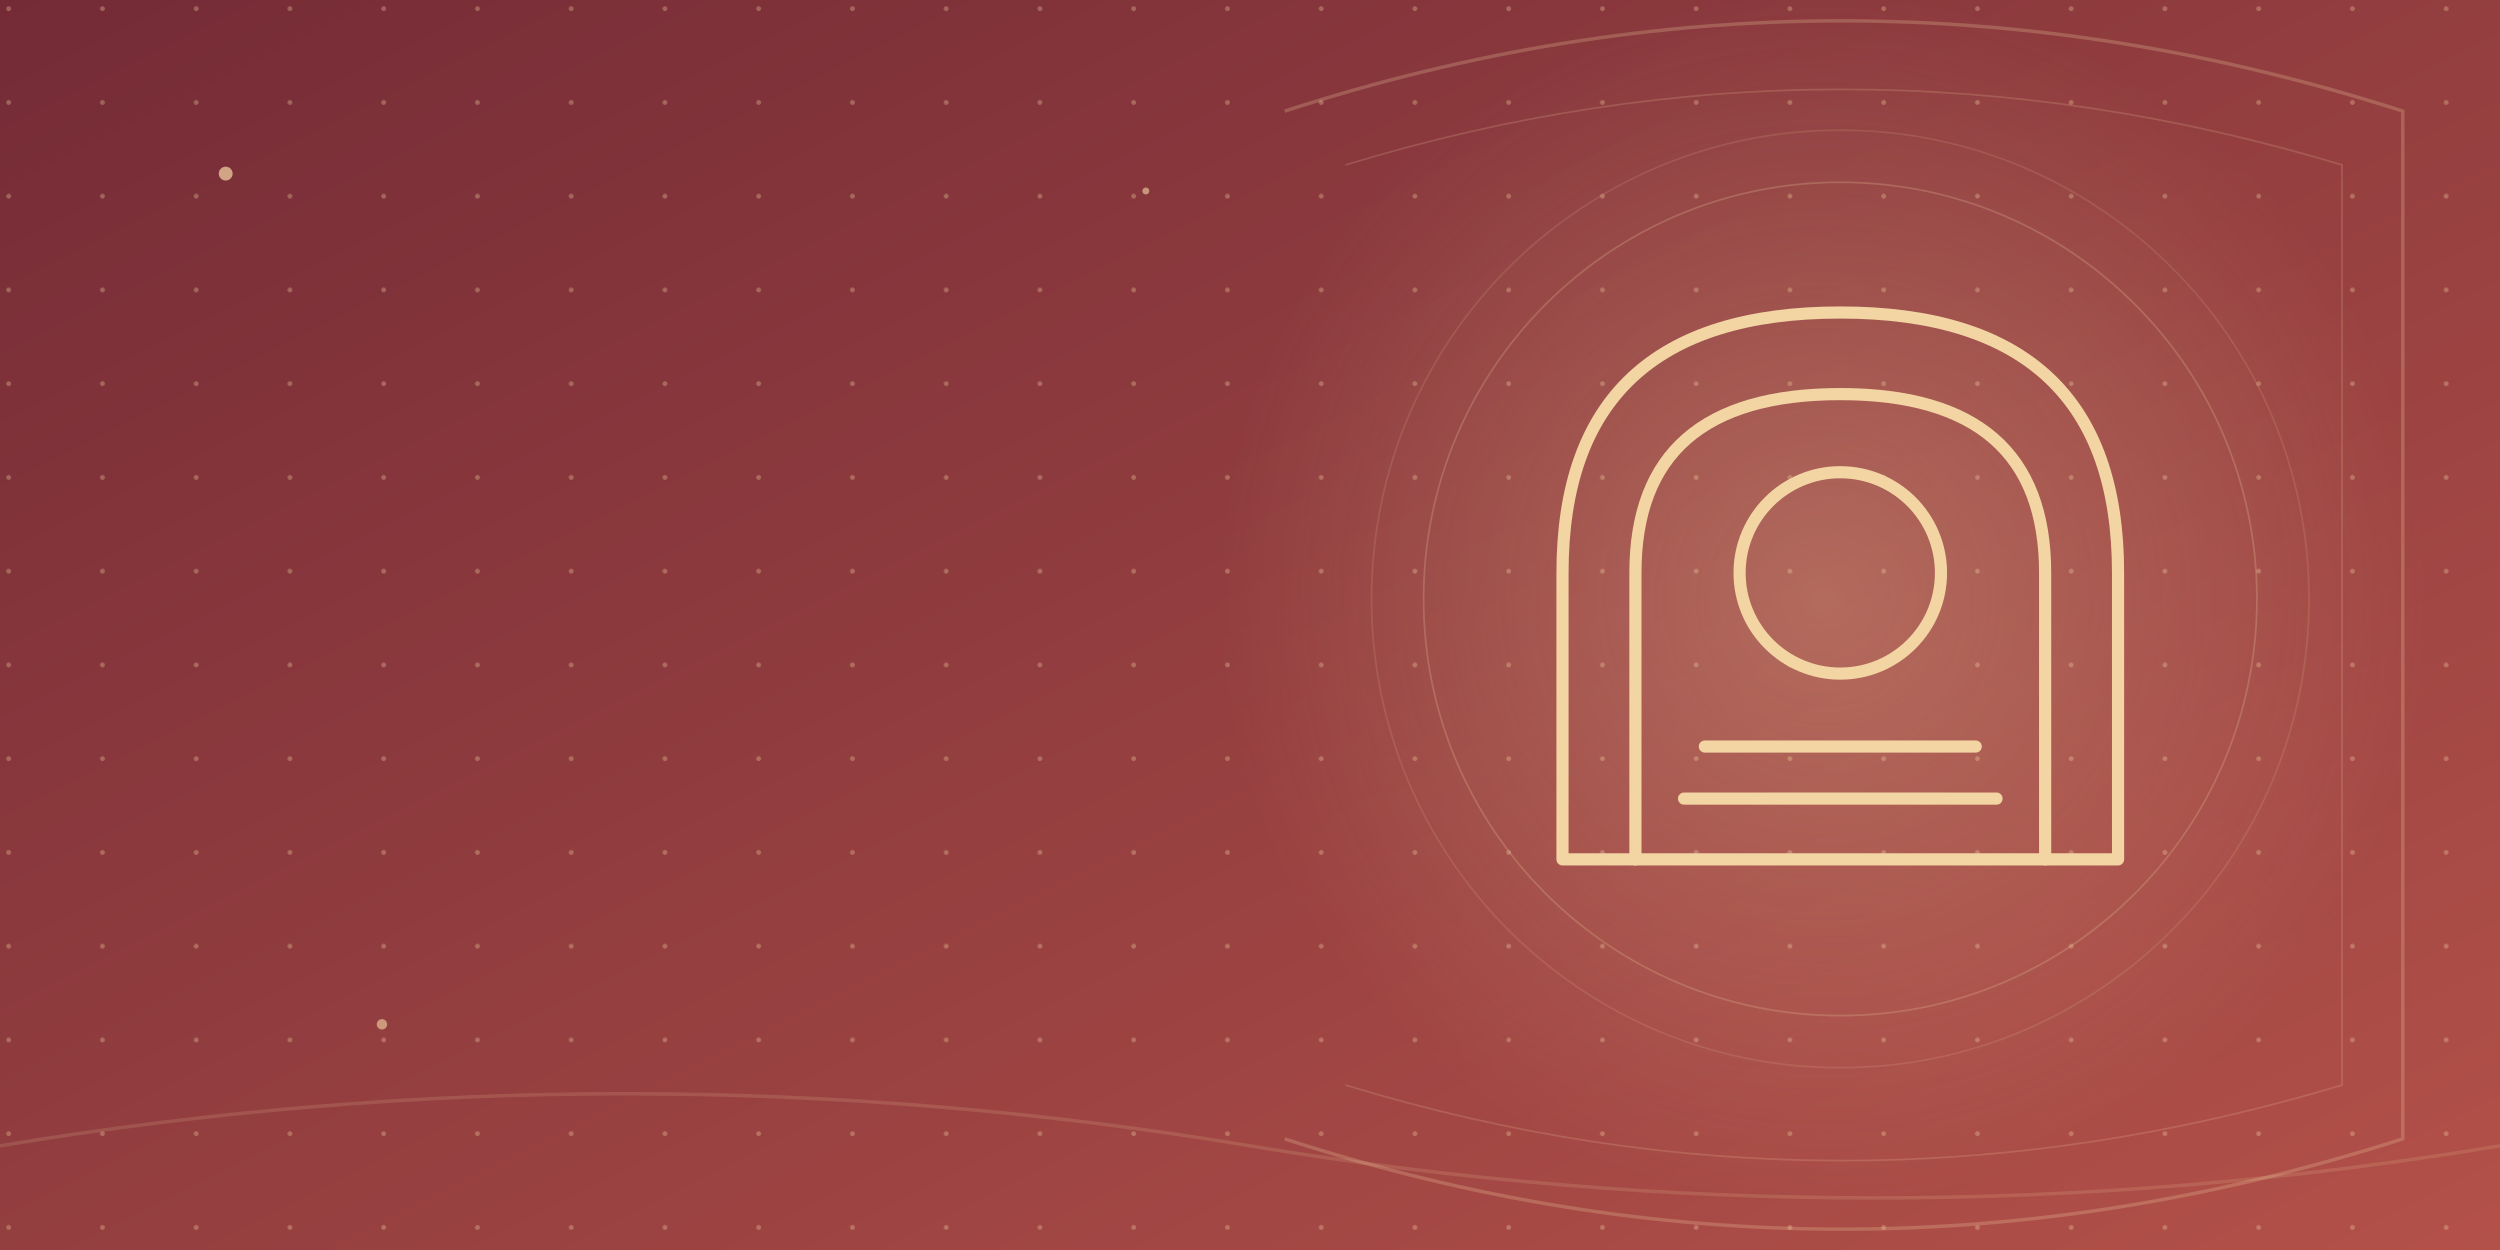
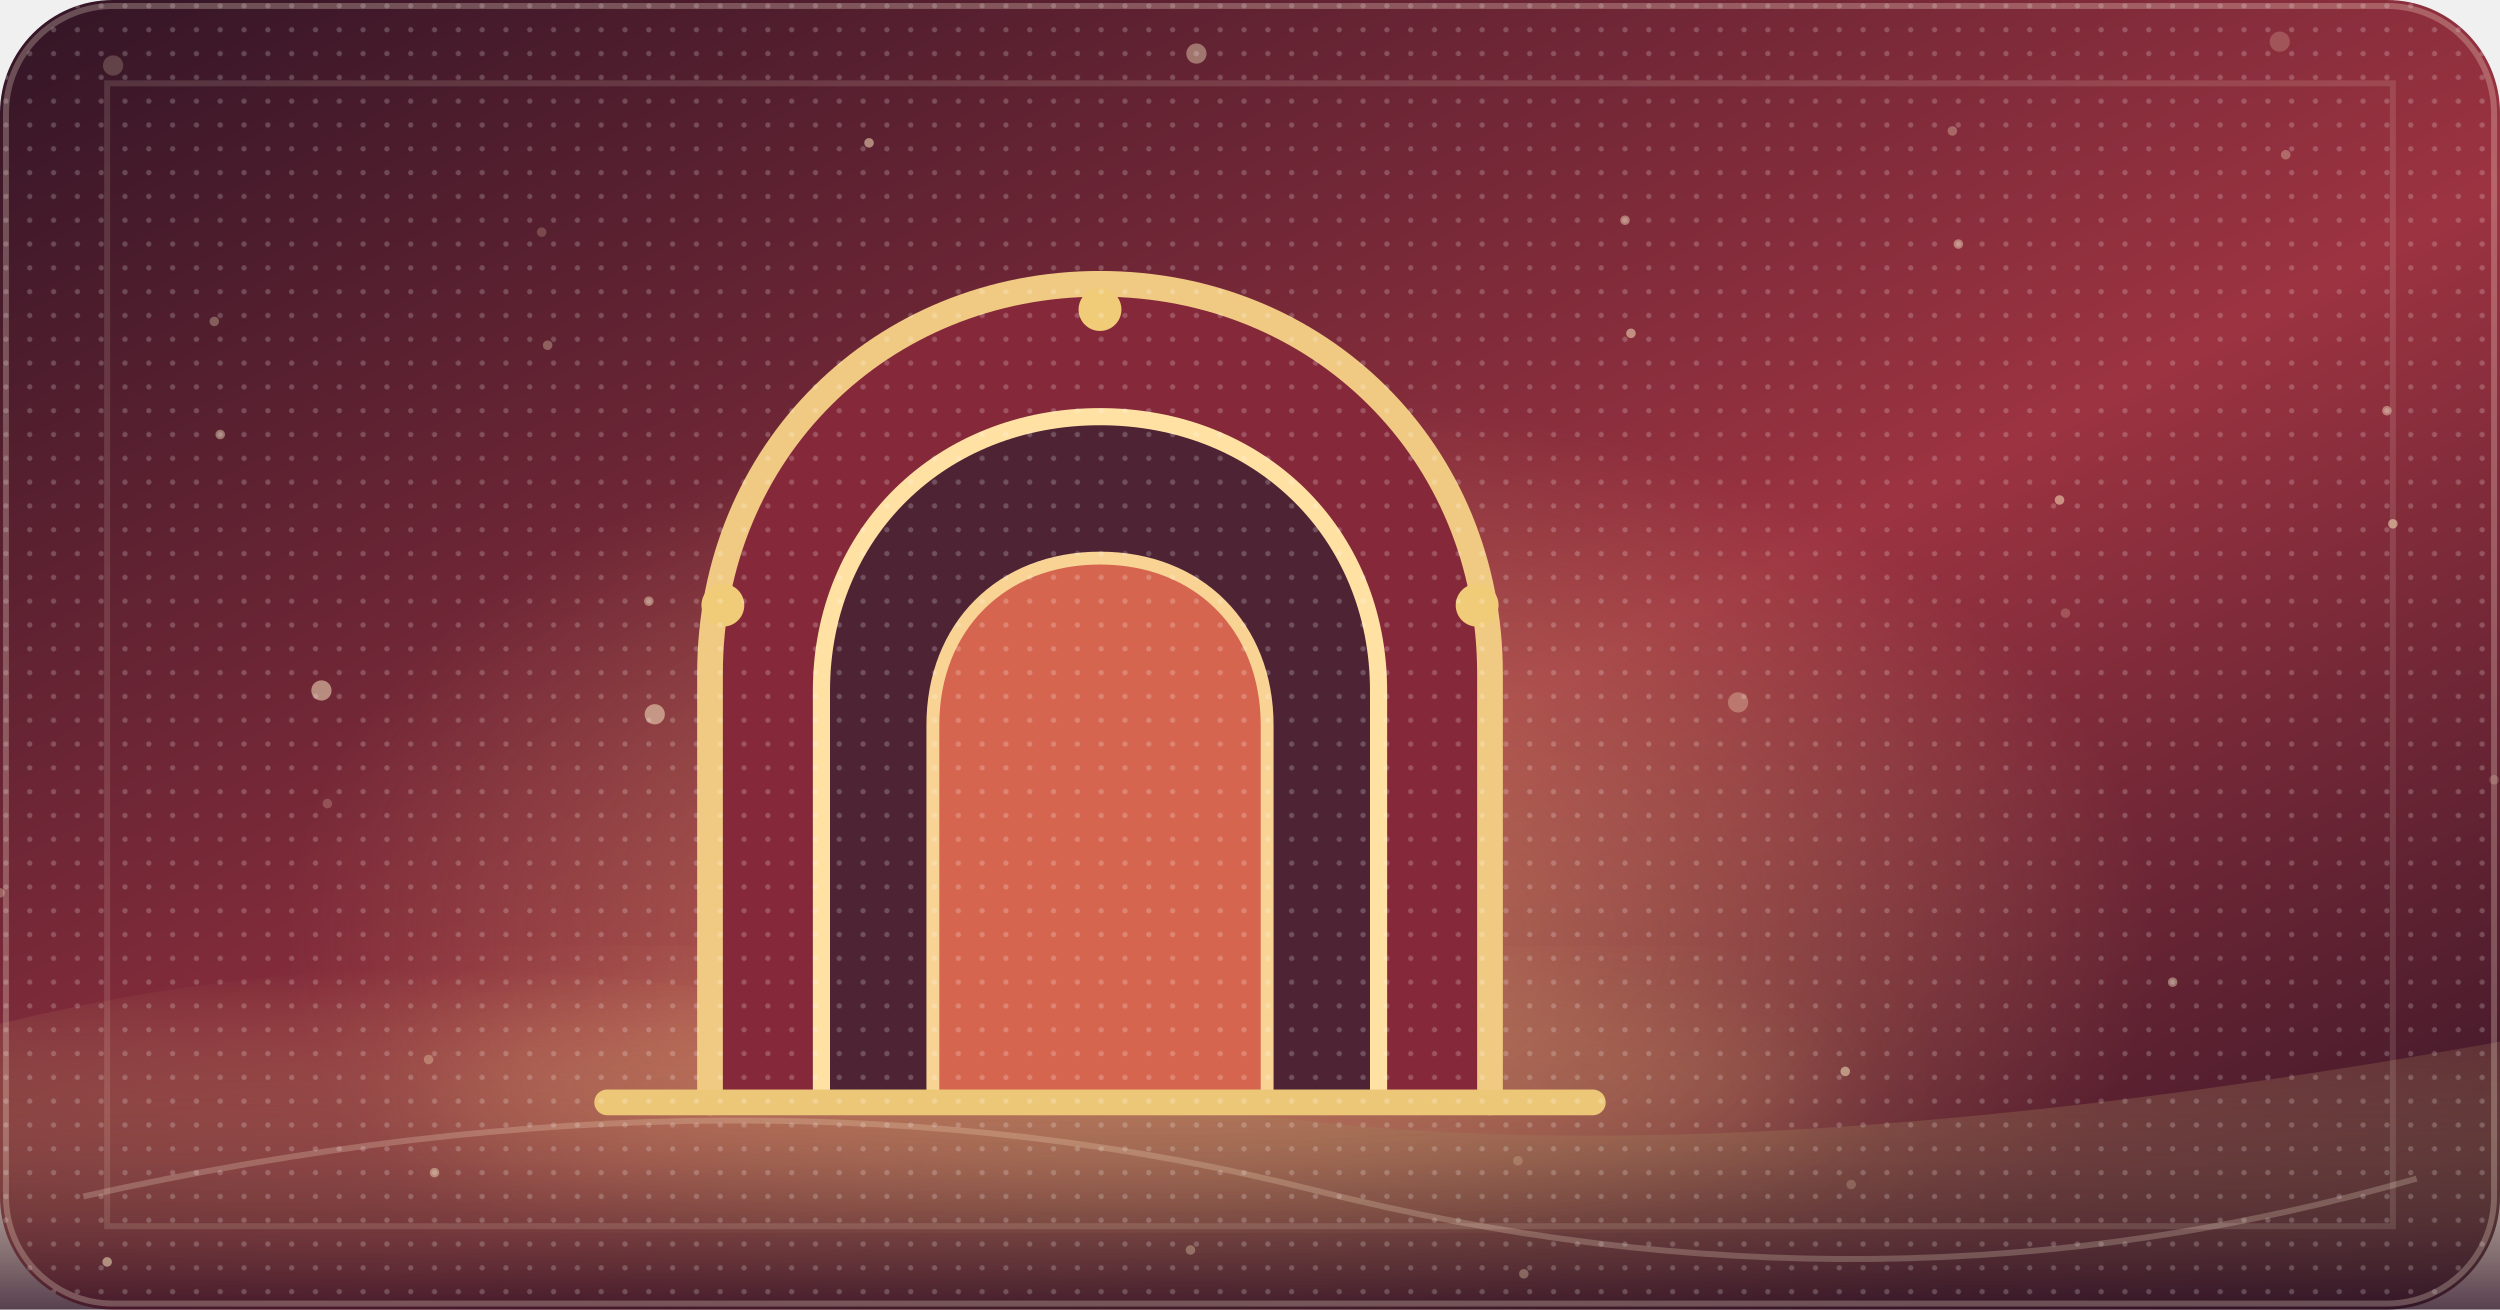
- <svg xmlns="http://www.w3.org/2000/svg" viewBox="0 0 1440 720" role="img" aria-label="Durga Puja festival artwork">
+ <svg xmlns="http://www.w3.org/2000/svg" viewBox="0 0 420 220" role="img" aria-label="Durga Puja festival artwork">
  <defs>
-     <linearGradient id="bg" x2="1" y2="1">
-       <stop stop-color="#742b36" />
-       <stop offset="1" stop-color="#b35149" />
+     <linearGradient id="bg" x1="0" y1="0" x2="1" y2="1">
+       <stop stop-color="#321526" />
+       <stop offset=".57" stop-color="#9c3341" />
+       <stop offset="1" stop-color="#321526" />
    </linearGradient>
-     <radialGradient id="glow">
-       <stop stop-color="#f3d5a4" stop-opacity=".28" />
-       <stop offset="1" stop-color="#f3d5a4" stop-opacity="0" />
+     <radialGradient id="halo">
+       <stop stop-color="#e9bd79" stop-opacity=".48" />
+       <stop offset="1" stop-color="#e9bd79" stop-opacity="0" />
    </radialGradient>
-     <pattern id="dots" width="54" height="54" patternUnits="userSpaceOnUse">
-       <circle cx="5" cy="5" r="1.4" fill="#f3d5a4" opacity=".32" />
+     <linearGradient id="ground" x1="0" y1="0" x2="0" y2="1">
+       <stop stop-color="#e9bd79" stop-opacity="0" />
+       <stop offset="1" stop-color="#321526" stop-opacity=".8" />
+     </linearGradient>
+     <filter id="glow">
+       <feGaussianBlur stdDeviation="9" />
+     </filter>
+     <pattern id="grain" width="4" height="4" patternUnits="userSpaceOnUse">
+       <circle cx="1" cy="1" r=".45" fill="#fff" opacity=".2" />
    </pattern>
  </defs>
-   <rect width="1440" height="720" fill="url(#bg)" />
-   <rect width="1440" height="720" fill="url(#dots)" />
-   <circle cx="1050" cy="345" r="350" fill="url(#glow)" />
-   <circle cx="1060" cy="345" r="240" fill="none" stroke="#f3d5a4" opacity=".22" />
-   <circle cx="1060" cy="345" r="270" fill="none" stroke="#f3d5a4" opacity=".13" />
-   <path d="M740 64 Q1060 -40 1384 64 V656 Q1060 760 740 656" fill="none" stroke="#f3d5a4" stroke-width="2" opacity=".24" />
-   <path d="M775 95 Q1060 8 1349 95 V625 Q1060 712 775 625" fill="none" stroke="#f3d5a4" opacity=".18" />
-   <g transform="translate(1060 345)" fill="none" stroke="#f3d5a4" stroke-width="7" stroke-linecap="round" stroke-linejoin="round">
-     <path d="M-160 150 V-15 Q-160 -165 0 -165 Q160 -165 160 -15 V150Z" />
-     <path d="M-118 150 V-15 Q-118 -118 0 -118 Q118 -118 118 -15 V150" />
-     <circle cy="-15" r="58" />
-     <path d="M-78 85 H78 M-90 115 H90" />
+   <rect width="420" height="220" rx="19" fill="url(#bg)" />
+   <ellipse cx="205" cy="157" rx="156" ry="92" fill="url(#halo)" />
+   <path d="M0 172Q85 151 169 178t251-3v45H0Z" fill="url(#ground)" />
+   <path d="M14 201Q126 176 221 200t185-2" fill="none" stroke="#fff1d9" stroke-opacity=".22" />
+   <path d="M18 14h384v192H18z" fill="none" stroke="#fff1d9" stroke-opacity=".13" rx="17" />
+   <circle cx="19" cy="11" r="1.7" fill="#fff2c8" opacity=".2" />
+   <circle cx="92" cy="58" r="0.8" fill="#fff2c8" opacity=".3" />
+   <circle cx="165" cy="105" r="0.8" fill="#fff2c8" opacity=".4" />
+   <circle cx="238" cy="152" r="0.8" fill="#fff2c8" opacity=".5" />
+   <circle cx="311" cy="199" r="0.8" fill="#fff2c8" opacity=".2" />
+   <circle cx="384" cy="26" r="0.8" fill="#fff2c8" opacity=".3" />
+   <circle cx="37" cy="73" r="0.8" fill="#fff2c8" opacity=".4" />
+   <circle cx="110" cy="120" r="1.7" fill="#fff2c8" opacity=".5" />
+   <circle cx="183" cy="167" r="0.8" fill="#fff2c8" opacity=".2" />
+   <circle cx="256" cy="214" r="0.8" fill="#fff2c8" opacity=".3" />
+   <circle cx="329" cy="41" r="0.8" fill="#fff2c8" opacity=".4" />
+   <circle cx="402" cy="88" r="0.8" fill="#fff2c8" opacity=".5" />
+   <circle cx="55" cy="135" r="0.8" fill="#fff2c8" opacity=".2" />
+   <circle cx="128" cy="182" r="0.8" fill="#fff2c8" opacity=".3" />
+   <circle cx="201" cy="9" r="1.7" fill="#fff2c8" opacity=".4" />
+   <circle cx="274" cy="56" r="0.8" fill="#fff2c8" opacity=".5" />
+   <circle cx="347" cy="103" r="0.8" fill="#fff2c8" opacity=".2" />
+   <circle cx="0" cy="150" r="0.8" fill="#fff2c8" opacity=".3" />
+   <circle cx="73" cy="197" r="0.8" fill="#fff2c8" opacity=".4" />
+   <circle cx="146" cy="24" r="0.8" fill="#fff2c8" opacity=".5" />
+   <circle cx="219" cy="71" r="0.8" fill="#fff2c8" opacity=".2" />
+   <circle cx="292" cy="118" r="1.7" fill="#fff2c8" opacity=".3" />
+   <circle cx="365" cy="165" r="0.8" fill="#fff2c8" opacity=".4" />
+   <circle cx="18" cy="212" r="0.8" fill="#fff2c8" opacity=".5" />
+   <circle cx="91" cy="39" r="0.8" fill="#fff2c8" opacity=".2" />
+   <circle cx="164" cy="86" r="0.8" fill="#fff2c8" opacity=".3" />
+   <circle cx="237" cy="133" r="0.8" fill="#fff2c8" opacity=".4" />
+   <circle cx="310" cy="180" r="0.8" fill="#fff2c8" opacity=".5" />
+   <circle cx="383" cy="7" r="1.7" fill="#fff2c8" opacity=".2" />
+   <circle cx="36" cy="54" r="0.8" fill="#fff2c8" opacity=".3" />
+   <circle cx="109" cy="101" r="0.8" fill="#fff2c8" opacity=".4" />
+   <circle cx="182" cy="148" r="0.8" fill="#fff2c8" opacity=".5" />
+   <circle cx="255" cy="195" r="0.8" fill="#fff2c8" opacity=".2" />
+   <circle cx="328" cy="22" r="0.8" fill="#fff2c8" opacity=".3" />
+   <circle cx="401" cy="69" r="0.8" fill="#fff2c8" opacity=".4" />
+   <circle cx="54" cy="116" r="1.7" fill="#fff2c8" opacity=".5" />
+   <circle cx="127" cy="163" r="0.8" fill="#fff2c8" opacity=".2" />
+   <circle cx="200" cy="210" r="0.8" fill="#fff2c8" opacity=".3" />
+   <circle cx="273" cy="37" r="0.8" fill="#fff2c8" opacity=".4" />
+   <circle cx="346" cy="84" r="0.8" fill="#fff2c8" opacity=".5" />
+   <circle cx="419" cy="131" r="0.8" fill="#fff2c8" opacity=".2" />
+   <circle cx="72" cy="178" r="0.8" fill="#fff2c8" opacity=".3" />
+   <ellipse cx="190" cy="183" rx="118" ry="20" fill="#e9bd79" opacity=".18" filter="url(#glow)" />
+   <g transform="translate(48 -2) scale(.72)" stroke-linecap="round" stroke-linejoin="round">
+     <path d="M99 260V160c0-52 40-91 91-91s91 39 91 91v100" fill="#85283a" stroke="#f0ca82" stroke-width="6" />
+     <path d="M125 260v-96c0-37 28-64 65-64s65 27 65 64v96" fill="#4e2435" stroke="#ffe1a4" stroke-width="4" />
+     <path d="M151 260v-88c0-23 16-39 39-39s39 16 39 39v88" fill="#d6654f" stroke="#f8d394" stroke-width="3" />
+     <g fill="#f1cc78">
+       <circle cx="190" cy="75" r="5" />
+       <circle cx="102" cy="144" r="5" />
+       <circle cx="278" cy="144" r="5" />
+     </g>
+     <path d="M75 260h230" stroke="#edc778" stroke-width="6" />
  </g>
-   <path d="M0 660 Q360 600 720 660 T1440 660" fill="none" stroke="#f3d5a4" opacity=".15" stroke-width="2" />
-   <circle cx="130" cy="100" r="4" fill="#f3d5a4" opacity=".7" />
-   <circle cx="220" cy="590" r="3" fill="#f3d5a4" opacity=".6" />
-   <circle cx="660" cy="110" r="2" fill="#f3d5a4" opacity=".6" />
+   <rect width="420" height="220" rx="19" fill="url(#grain)" />
+   <rect x="1" y="1" width="418" height="218" rx="18" fill="none" stroke="#fff1d9" stroke-opacity=".26" />
</svg>
